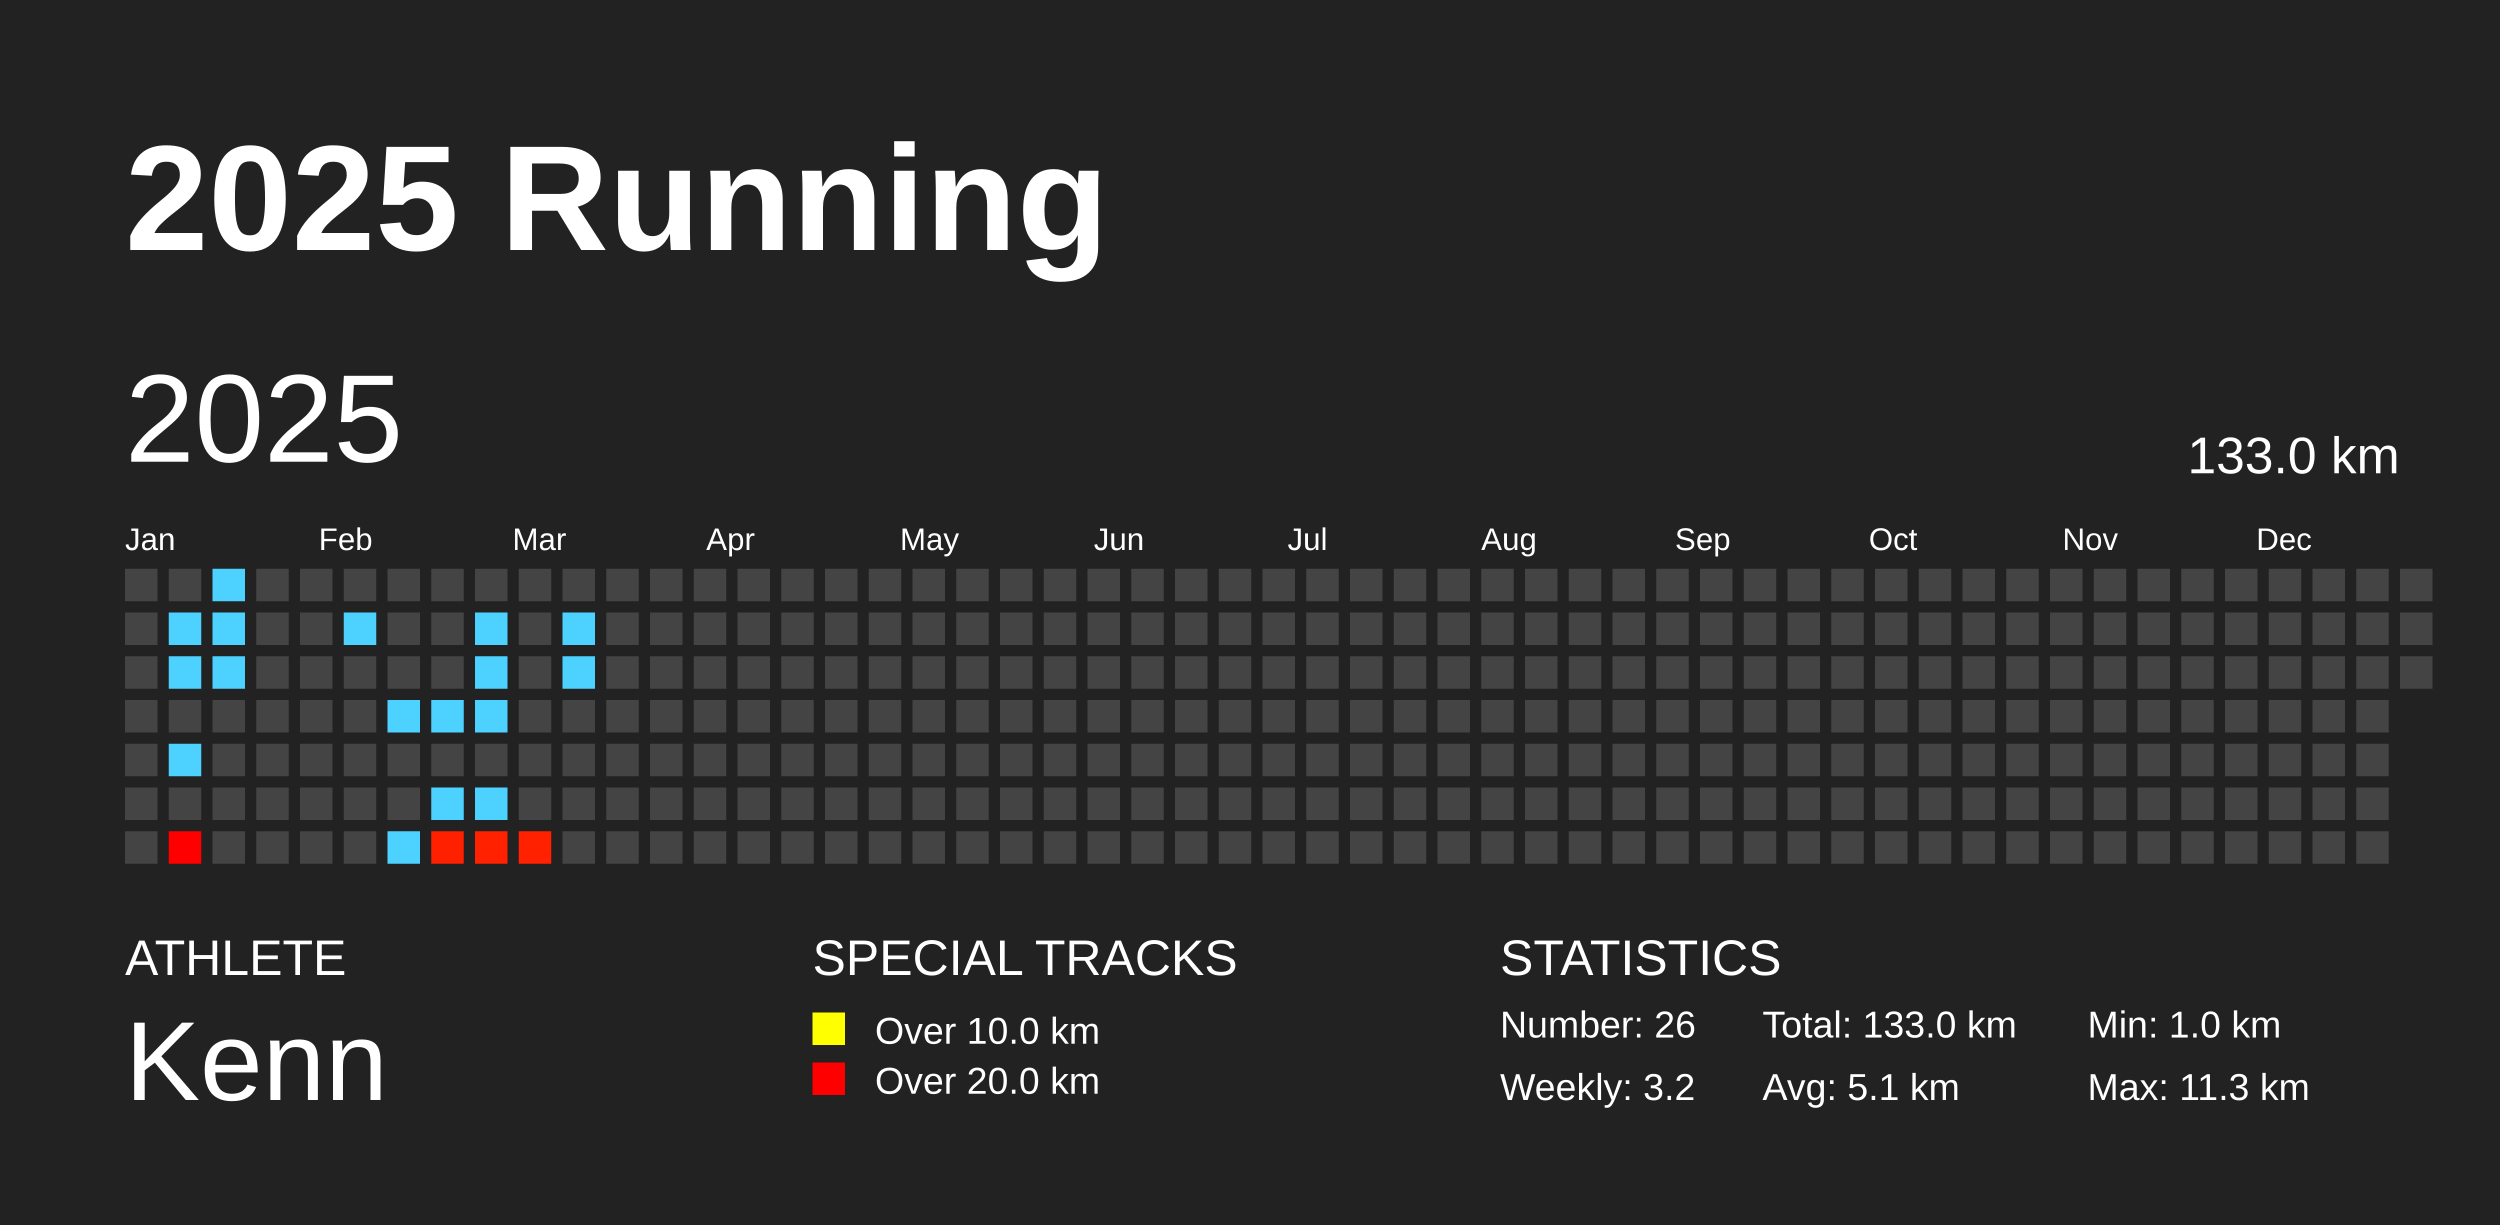
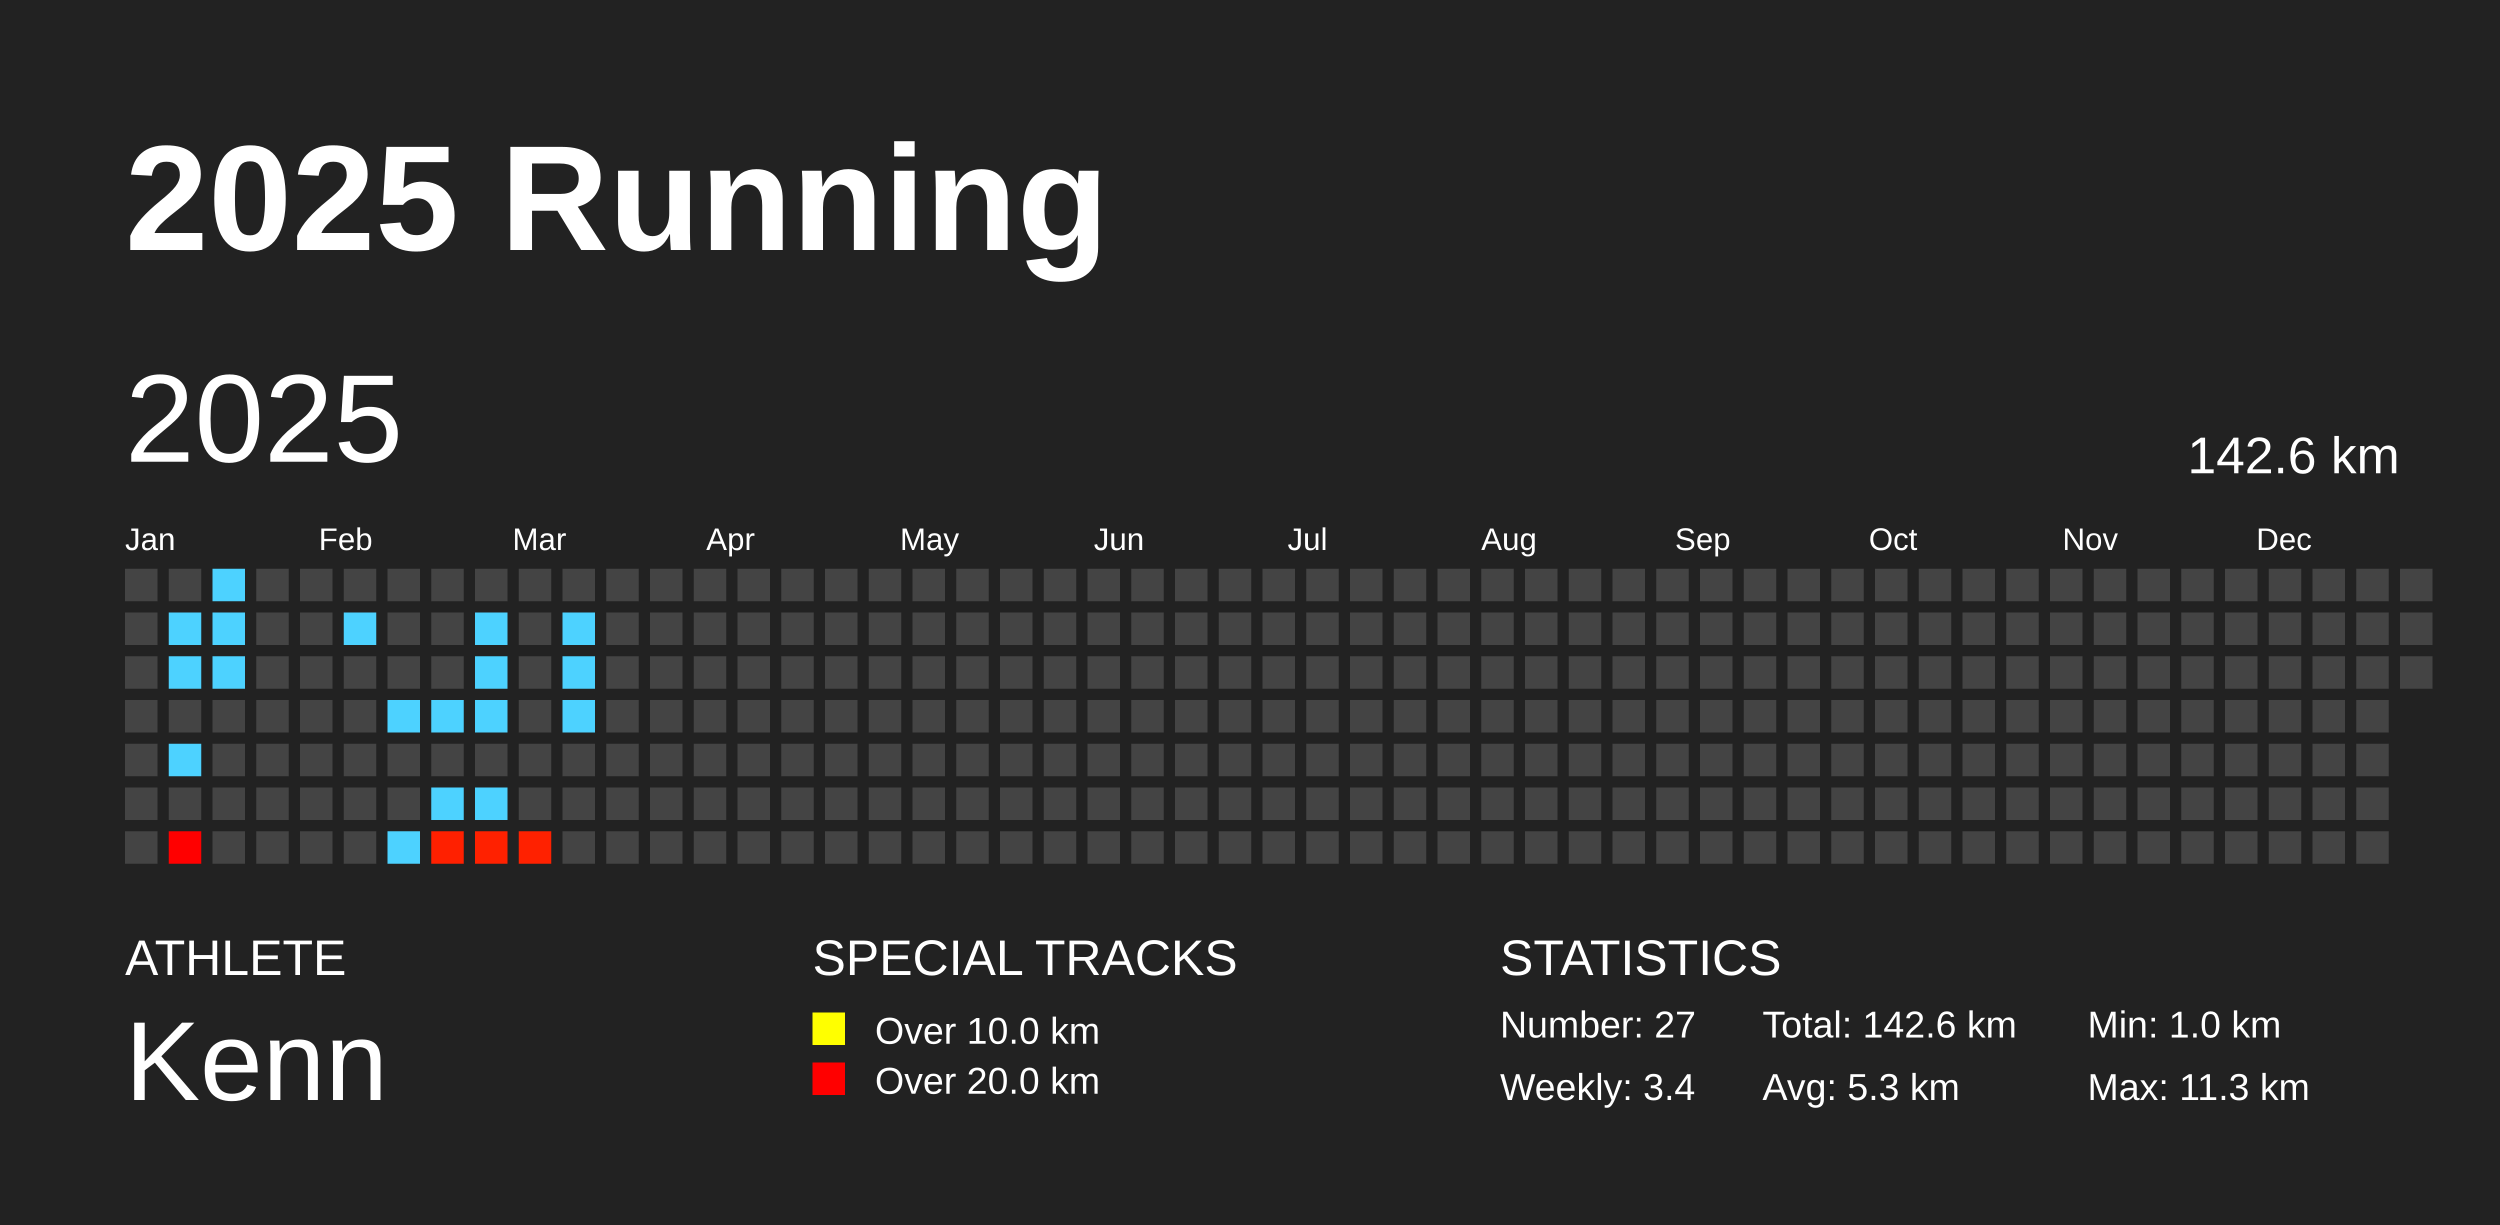
<svg xmlns="http://www.w3.org/2000/svg" baseProfile="full" height="98mm" version="1.1" viewBox="0,0,200,98" width="200mm">
  <defs />
  <rect fill="#222222" height="98" width="200" x="0" y="0" />
  <text fill="#FFFFFF" style="font-size:12px; font-family:Arial; font-weight:bold;" x="10" y="20">2025 Running</text>
  <text fill="#FFFFFF" style="font-size:4px; font-family:Arial" x="10" y="78">ATHLETE</text>
  <text fill="#FFFFFF" style="font-size:9px; font-family:Arial" x="10" y="88">Kenn</text>
  <text fill="#FFFFFF" style="font-size:4px; font-family:Arial" x="65" y="78">SPECIAL TRACKS</text>
  <rect fill="yellow" height="2.6" width="2.6" x="65" y="81" />
  <text fill="#FFFFFF" style="font-size:3px; font-family:Arial" x="70" y="83.5">Over 10.0 km</text>
  <rect fill="red" height="2.6" width="2.6" x="65" y="85" />
  <text fill="#FFFFFF" style="font-size:3px; font-family:Arial" x="70" y="87.5">Over 20.0 km</text>
  <text fill="#FFFFFF" style="font-size:4px; font-family:Arial" x="120" y="78">STATISTICS</text>
-   <text fill="#FFFFFF" style="font-size:3px; font-family:Arial" x="120" y="83">Number: 26</text>
-   <text fill="#FFFFFF" style="font-size:3px; font-family:Arial" x="120" y="88">Weekly: 3.2</text>
-   <text fill="#FFFFFF" style="font-size:3px; font-family:Arial" x="141" y="83">Total: 133.0 km</text>
-   <text fill="#FFFFFF" style="font-size:3px; font-family:Arial" x="141" y="88">Avg: 5.1 km</text>
+   <text fill="#FFFFFF" style="font-size:3px; font-family:Arial" x="120" y="83">Number: 27</text>
+   <text fill="#FFFFFF" style="font-size:3px; font-family:Arial" x="120" y="88">Weekly: 3.4</text>
+   <text fill="#FFFFFF" style="font-size:3px; font-family:Arial" x="141" y="83">Total: 142.6 km</text>
+   <text fill="#FFFFFF" style="font-size:3px; font-family:Arial" x="141" y="88">Avg: 5.3 km</text>
  <text fill="#FFFFFF" style="font-size:3px; font-family:Arial" x="167" y="83">Min: 1.0 km</text>
  <text fill="#FFFFFF" style="font-size:3px; font-family:Arial" x="167" y="88">Max: 11.3 km</text>
  <text dominant-baseline="hanging" fill="#FFFFFF" style="font-size:10.0px; font-family:Arial;" x="10" y="30">2025</text>
-   <text dominant-baseline="hanging" fill="#FFFFFF" style="font-size:4.125px; font-family:Arial;" x="175" y="35">133.0 km</text>
+   <text dominant-baseline="hanging" fill="#FFFFFF" style="font-size:4.125px; font-family:Arial;" x="175" y="35">142.6 km</text>
  <text fill="#FFFFFF" style="font-size:2.5px; font-family:Arial" x="10.0" y="44">Jan</text>
  <text fill="#FFFFFF" style="font-size:2.5px; font-family:Arial" x="25.5" y="44">Feb</text>
  <text fill="#FFFFFF" style="font-size:2.5px; font-family:Arial" x="41.0" y="44">Mar</text>
  <text fill="#FFFFFF" style="font-size:2.5px; font-family:Arial" x="56.5" y="44">Apr</text>
  <text fill="#FFFFFF" style="font-size:2.5px; font-family:Arial" x="72.0" y="44">May</text>
  <text fill="#FFFFFF" style="font-size:2.5px; font-family:Arial" x="87.5" y="44">Jun</text>
  <text fill="#FFFFFF" style="font-size:2.5px; font-family:Arial" x="103.0" y="44">Jul</text>
  <text fill="#FFFFFF" style="font-size:2.5px; font-family:Arial" x="118.5" y="44">Aug</text>
  <text fill="#FFFFFF" style="font-size:2.5px; font-family:Arial" x="134.0" y="44">Sep</text>
  <text fill="#FFFFFF" style="font-size:2.5px; font-family:Arial" x="149.5" y="44">Oct</text>
  <text fill="#FFFFFF" style="font-size:2.5px; font-family:Arial" x="165.0" y="44">Nov</text>
  <text fill="#FFFFFF" style="font-size:2.5px; font-family:Arial" x="180.5" y="44">Dec</text>
  <rect fill="#444444" height="2.6" width="2.6" x="10.0" y="45.5" />
  <rect fill="#444444" height="2.6" width="2.6" x="10.0" y="49.0" />
  <rect fill="#444444" height="2.6" width="2.6" x="10.0" y="52.5" />
  <rect fill="#444444" height="2.6" width="2.6" x="10.0" y="56.0" />
  <rect fill="#444444" height="2.6" width="2.6" x="10.0" y="59.5" />
  <rect fill="#444444" height="2.6" width="2.6" x="10.0" y="63.0" />
  <rect fill="#444444" height="2.6" width="2.6" x="10.0" y="66.5" />
  <rect fill="#444444" height="2.6" width="2.6" x="13.5" y="45.5" />
  <rect fill="#4dd2ff" height="2.6" width="2.6" x="13.5" y="49.0" />
  <rect fill="#4dd2ff" height="2.6" width="2.6" x="13.5" y="52.5" />
  <rect fill="#444444" height="2.6" width="2.6" x="13.5" y="56.0" />
  <rect fill="#4dd2ff" height="2.6" width="2.6" x="13.5" y="59.5" />
  <rect fill="#444444" height="2.6" width="2.6" x="13.5" y="63.0" />
  <rect fill="#ff0000" height="2.6" width="2.6" x="13.5" y="66.5" />
  <rect fill="#4dd2ff" height="2.6" width="2.6" x="17.0" y="45.5" />
  <rect fill="#4dd2ff" height="2.6" width="2.6" x="17.0" y="49.0" />
  <rect fill="#4dd2ff" height="2.6" width="2.6" x="17.0" y="52.5" />
  <rect fill="#444444" height="2.6" width="2.6" x="17.0" y="56.0" />
  <rect fill="#444444" height="2.6" width="2.6" x="17.0" y="59.5" />
  <rect fill="#444444" height="2.6" width="2.6" x="17.0" y="63.0" />
  <rect fill="#444444" height="2.6" width="2.6" x="17.0" y="66.5" />
  <rect fill="#444444" height="2.6" width="2.6" x="20.5" y="45.5" />
  <rect fill="#444444" height="2.6" width="2.6" x="20.5" y="49.0" />
  <rect fill="#444444" height="2.6" width="2.6" x="20.5" y="52.5" />
  <rect fill="#444444" height="2.6" width="2.6" x="20.5" y="56.0" />
  <rect fill="#444444" height="2.6" width="2.6" x="20.5" y="59.5" />
  <rect fill="#444444" height="2.6" width="2.6" x="20.5" y="63.0" />
  <rect fill="#444444" height="2.6" width="2.6" x="20.5" y="66.5" />
  <rect fill="#444444" height="2.6" width="2.6" x="24.0" y="45.5" />
  <rect fill="#444444" height="2.6" width="2.6" x="24.0" y="49.0" />
  <rect fill="#444444" height="2.6" width="2.6" x="24.0" y="52.5" />
  <rect fill="#444444" height="2.6" width="2.6" x="24.0" y="56.0" />
  <rect fill="#444444" height="2.6" width="2.6" x="24.0" y="59.5" />
  <rect fill="#444444" height="2.6" width="2.6" x="24.0" y="63.0" />
  <rect fill="#444444" height="2.6" width="2.6" x="24.0" y="66.5" />
  <rect fill="#444444" height="2.6" width="2.6" x="27.5" y="45.5" />
  <rect fill="#4dd2ff" height="2.6" width="2.6" x="27.5" y="49.0" />
  <rect fill="#444444" height="2.6" width="2.6" x="27.5" y="52.5" />
  <rect fill="#444444" height="2.6" width="2.6" x="27.5" y="56.0" />
  <rect fill="#444444" height="2.6" width="2.6" x="27.5" y="59.5" />
  <rect fill="#444444" height="2.6" width="2.6" x="27.5" y="63.0" />
  <rect fill="#444444" height="2.6" width="2.6" x="27.5" y="66.5" />
  <rect fill="#444444" height="2.6" width="2.6" x="31.0" y="45.5" />
  <rect fill="#444444" height="2.6" width="2.6" x="31.0" y="49.0" />
  <rect fill="#444444" height="2.6" width="2.6" x="31.0" y="52.5" />
  <rect fill="#4dd2ff" height="2.6" width="2.6" x="31.0" y="56.0" />
  <rect fill="#444444" height="2.6" width="2.6" x="31.0" y="59.5" />
  <rect fill="#444444" height="2.6" width="2.6" x="31.0" y="63.0" />
  <rect fill="#4dd2ff" height="2.6" width="2.6" x="31.0" y="66.5" />
  <rect fill="#444444" height="2.6" width="2.6" x="34.5" y="45.5" />
  <rect fill="#444444" height="2.6" width="2.6" x="34.5" y="49.0" />
  <rect fill="#444444" height="2.6" width="2.6" x="34.5" y="52.5" />
  <rect fill="#4dd2ff" height="2.6" width="2.6" x="34.5" y="56.0" />
  <rect fill="#444444" height="2.6" width="2.6" x="34.5" y="59.5" />
  <rect fill="#4dd2ff" height="2.6" width="2.6" x="34.5" y="63.0" />
  <rect fill="#ff2000" height="2.6" width="2.6" x="34.5" y="66.5" />
  <rect fill="#444444" height="2.6" width="2.6" x="38.0" y="45.5" />
  <rect fill="#4dd2ff" height="2.6" width="2.6" x="38.0" y="49.0" />
  <rect fill="#4dd2ff" height="2.6" width="2.6" x="38.0" y="52.5" />
  <rect fill="#4dd2ff" height="2.6" width="2.6" x="38.0" y="56.0" />
  <rect fill="#444444" height="2.6" width="2.6" x="38.0" y="59.5" />
  <rect fill="#4dd2ff" height="2.6" width="2.6" x="38.0" y="63.0" />
  <rect fill="#ff2100" height="2.6" width="2.6" x="38.0" y="66.5" />
  <rect fill="#444444" height="2.6" width="2.6" x="41.5" y="45.5" />
  <rect fill="#444444" height="2.6" width="2.6" x="41.5" y="49.0" />
  <rect fill="#444444" height="2.6" width="2.6" x="41.5" y="52.5" />
  <rect fill="#444444" height="2.6" width="2.6" x="41.5" y="56.0" />
  <rect fill="#444444" height="2.6" width="2.6" x="41.5" y="59.5" />
  <rect fill="#444444" height="2.6" width="2.6" x="41.5" y="63.0" />
  <rect fill="#ff2100" height="2.6" width="2.6" x="41.5" y="66.5" />
  <rect fill="#444444" height="2.6" width="2.6" x="45.0" y="45.5" />
  <rect fill="#4dd2ff" height="2.6" width="2.6" x="45.0" y="49.0" />
  <rect fill="#4dd2ff" height="2.6" width="2.6" x="45.0" y="52.5" />
-   <rect fill="#444444" height="2.6" width="2.6" x="45.0" y="56.0" />
+   <rect fill="#4dd2ff" height="2.6" width="2.6" x="45.0" y="56.0" />
  <rect fill="#444444" height="2.6" width="2.6" x="45.0" y="59.5" />
  <rect fill="#444444" height="2.6" width="2.6" x="45.0" y="63.0" />
  <rect fill="#444444" height="2.6" width="2.6" x="45.0" y="66.5" />
  <rect fill="#444444" height="2.6" width="2.6" x="48.5" y="45.5" />
  <rect fill="#444444" height="2.6" width="2.6" x="48.5" y="49.0" />
  <rect fill="#444444" height="2.6" width="2.6" x="48.5" y="52.5" />
  <rect fill="#444444" height="2.6" width="2.6" x="48.5" y="56.0" />
  <rect fill="#444444" height="2.6" width="2.6" x="48.5" y="59.5" />
  <rect fill="#444444" height="2.6" width="2.6" x="48.5" y="63.0" />
  <rect fill="#444444" height="2.6" width="2.6" x="48.5" y="66.5" />
  <rect fill="#444444" height="2.6" width="2.6" x="52.0" y="45.5" />
  <rect fill="#444444" height="2.6" width="2.6" x="52.0" y="49.0" />
  <rect fill="#444444" height="2.6" width="2.6" x="52.0" y="52.5" />
  <rect fill="#444444" height="2.6" width="2.6" x="52.0" y="56.0" />
  <rect fill="#444444" height="2.6" width="2.6" x="52.0" y="59.5" />
  <rect fill="#444444" height="2.6" width="2.6" x="52.0" y="63.0" />
  <rect fill="#444444" height="2.6" width="2.6" x="52.0" y="66.5" />
  <rect fill="#444444" height="2.6" width="2.6" x="55.5" y="45.5" />
  <rect fill="#444444" height="2.6" width="2.6" x="55.5" y="49.0" />
  <rect fill="#444444" height="2.6" width="2.6" x="55.5" y="52.5" />
  <rect fill="#444444" height="2.6" width="2.6" x="55.5" y="56.0" />
  <rect fill="#444444" height="2.6" width="2.6" x="55.5" y="59.5" />
  <rect fill="#444444" height="2.6" width="2.6" x="55.5" y="63.0" />
  <rect fill="#444444" height="2.6" width="2.6" x="55.5" y="66.5" />
  <rect fill="#444444" height="2.6" width="2.6" x="59.0" y="45.5" />
  <rect fill="#444444" height="2.6" width="2.6" x="59.0" y="49.0" />
  <rect fill="#444444" height="2.6" width="2.6" x="59.0" y="52.5" />
  <rect fill="#444444" height="2.6" width="2.6" x="59.0" y="56.0" />
  <rect fill="#444444" height="2.6" width="2.6" x="59.0" y="59.5" />
  <rect fill="#444444" height="2.6" width="2.6" x="59.0" y="63.0" />
  <rect fill="#444444" height="2.6" width="2.6" x="59.0" y="66.5" />
  <rect fill="#444444" height="2.6" width="2.6" x="62.5" y="45.5" />
  <rect fill="#444444" height="2.6" width="2.6" x="62.5" y="49.0" />
  <rect fill="#444444" height="2.6" width="2.6" x="62.5" y="52.5" />
  <rect fill="#444444" height="2.6" width="2.6" x="62.5" y="56.0" />
  <rect fill="#444444" height="2.6" width="2.6" x="62.5" y="59.5" />
  <rect fill="#444444" height="2.6" width="2.6" x="62.5" y="63.0" />
  <rect fill="#444444" height="2.6" width="2.6" x="62.5" y="66.5" />
  <rect fill="#444444" height="2.6" width="2.6" x="66.0" y="45.5" />
  <rect fill="#444444" height="2.6" width="2.6" x="66.0" y="49.0" />
  <rect fill="#444444" height="2.6" width="2.6" x="66.0" y="52.5" />
  <rect fill="#444444" height="2.6" width="2.6" x="66.0" y="56.0" />
  <rect fill="#444444" height="2.6" width="2.6" x="66.0" y="59.5" />
  <rect fill="#444444" height="2.6" width="2.6" x="66.0" y="63.0" />
  <rect fill="#444444" height="2.6" width="2.6" x="66.0" y="66.5" />
  <rect fill="#444444" height="2.6" width="2.6" x="69.5" y="45.5" />
  <rect fill="#444444" height="2.6" width="2.6" x="69.5" y="49.0" />
  <rect fill="#444444" height="2.6" width="2.6" x="69.5" y="52.5" />
  <rect fill="#444444" height="2.6" width="2.6" x="69.5" y="56.0" />
  <rect fill="#444444" height="2.6" width="2.6" x="69.5" y="59.5" />
  <rect fill="#444444" height="2.6" width="2.6" x="69.5" y="63.0" />
  <rect fill="#444444" height="2.6" width="2.6" x="69.5" y="66.5" />
  <rect fill="#444444" height="2.6" width="2.6" x="73.0" y="45.5" />
  <rect fill="#444444" height="2.6" width="2.6" x="73.0" y="49.0" />
  <rect fill="#444444" height="2.6" width="2.6" x="73.0" y="52.5" />
  <rect fill="#444444" height="2.6" width="2.6" x="73.0" y="56.0" />
  <rect fill="#444444" height="2.6" width="2.6" x="73.0" y="59.5" />
  <rect fill="#444444" height="2.6" width="2.6" x="73.0" y="63.0" />
  <rect fill="#444444" height="2.6" width="2.6" x="73.0" y="66.5" />
  <rect fill="#444444" height="2.6" width="2.6" x="76.5" y="45.5" />
  <rect fill="#444444" height="2.6" width="2.6" x="76.5" y="49.0" />
  <rect fill="#444444" height="2.6" width="2.6" x="76.5" y="52.5" />
  <rect fill="#444444" height="2.6" width="2.6" x="76.5" y="56.0" />
  <rect fill="#444444" height="2.6" width="2.6" x="76.5" y="59.5" />
  <rect fill="#444444" height="2.6" width="2.6" x="76.5" y="63.0" />
  <rect fill="#444444" height="2.6" width="2.6" x="76.5" y="66.5" />
  <rect fill="#444444" height="2.6" width="2.6" x="80.0" y="45.5" />
  <rect fill="#444444" height="2.6" width="2.6" x="80.0" y="49.0" />
  <rect fill="#444444" height="2.6" width="2.6" x="80.0" y="52.5" />
  <rect fill="#444444" height="2.6" width="2.6" x="80.0" y="56.0" />
  <rect fill="#444444" height="2.6" width="2.6" x="80.0" y="59.5" />
  <rect fill="#444444" height="2.6" width="2.6" x="80.0" y="63.0" />
  <rect fill="#444444" height="2.6" width="2.6" x="80.0" y="66.5" />
  <rect fill="#444444" height="2.6" width="2.6" x="83.5" y="45.5" />
  <rect fill="#444444" height="2.6" width="2.6" x="83.5" y="49.0" />
  <rect fill="#444444" height="2.6" width="2.6" x="83.5" y="52.5" />
  <rect fill="#444444" height="2.6" width="2.6" x="83.5" y="56.0" />
  <rect fill="#444444" height="2.6" width="2.6" x="83.5" y="59.5" />
  <rect fill="#444444" height="2.6" width="2.6" x="83.5" y="63.0" />
  <rect fill="#444444" height="2.6" width="2.6" x="83.5" y="66.5" />
  <rect fill="#444444" height="2.6" width="2.6" x="87.0" y="45.5" />
  <rect fill="#444444" height="2.6" width="2.6" x="87.0" y="49.0" />
  <rect fill="#444444" height="2.6" width="2.6" x="87.0" y="52.5" />
  <rect fill="#444444" height="2.6" width="2.6" x="87.0" y="56.0" />
  <rect fill="#444444" height="2.6" width="2.6" x="87.0" y="59.5" />
  <rect fill="#444444" height="2.6" width="2.6" x="87.0" y="63.0" />
  <rect fill="#444444" height="2.6" width="2.6" x="87.0" y="66.5" />
  <rect fill="#444444" height="2.6" width="2.6" x="90.5" y="45.5" />
  <rect fill="#444444" height="2.6" width="2.6" x="90.5" y="49.0" />
  <rect fill="#444444" height="2.6" width="2.6" x="90.5" y="52.5" />
  <rect fill="#444444" height="2.6" width="2.6" x="90.5" y="56.0" />
  <rect fill="#444444" height="2.6" width="2.6" x="90.5" y="59.5" />
  <rect fill="#444444" height="2.6" width="2.6" x="90.5" y="63.0" />
  <rect fill="#444444" height="2.6" width="2.6" x="90.5" y="66.5" />
  <rect fill="#444444" height="2.6" width="2.6" x="94.0" y="45.5" />
  <rect fill="#444444" height="2.6" width="2.6" x="94.0" y="49.0" />
  <rect fill="#444444" height="2.6" width="2.6" x="94.0" y="52.5" />
  <rect fill="#444444" height="2.6" width="2.6" x="94.0" y="56.0" />
  <rect fill="#444444" height="2.6" width="2.6" x="94.0" y="59.5" />
  <rect fill="#444444" height="2.6" width="2.6" x="94.0" y="63.0" />
  <rect fill="#444444" height="2.6" width="2.6" x="94.0" y="66.5" />
  <rect fill="#444444" height="2.6" width="2.6" x="97.5" y="45.5" />
  <rect fill="#444444" height="2.6" width="2.6" x="97.5" y="49.0" />
  <rect fill="#444444" height="2.6" width="2.6" x="97.5" y="52.5" />
  <rect fill="#444444" height="2.6" width="2.6" x="97.5" y="56.0" />
  <rect fill="#444444" height="2.6" width="2.6" x="97.5" y="59.5" />
  <rect fill="#444444" height="2.6" width="2.6" x="97.5" y="63.0" />
  <rect fill="#444444" height="2.6" width="2.6" x="97.5" y="66.5" />
  <rect fill="#444444" height="2.6" width="2.6" x="101.0" y="45.5" />
  <rect fill="#444444" height="2.6" width="2.6" x="101.0" y="49.0" />
  <rect fill="#444444" height="2.6" width="2.6" x="101.0" y="52.5" />
  <rect fill="#444444" height="2.6" width="2.6" x="101.0" y="56.0" />
  <rect fill="#444444" height="2.6" width="2.6" x="101.0" y="59.5" />
  <rect fill="#444444" height="2.6" width="2.6" x="101.0" y="63.0" />
  <rect fill="#444444" height="2.6" width="2.6" x="101.0" y="66.5" />
  <rect fill="#444444" height="2.6" width="2.6" x="104.5" y="45.5" />
  <rect fill="#444444" height="2.6" width="2.6" x="104.5" y="49.0" />
  <rect fill="#444444" height="2.6" width="2.6" x="104.5" y="52.5" />
  <rect fill="#444444" height="2.6" width="2.6" x="104.5" y="56.0" />
  <rect fill="#444444" height="2.6" width="2.6" x="104.5" y="59.5" />
  <rect fill="#444444" height="2.6" width="2.6" x="104.5" y="63.0" />
  <rect fill="#444444" height="2.6" width="2.6" x="104.5" y="66.5" />
  <rect fill="#444444" height="2.6" width="2.6" x="108.0" y="45.5" />
  <rect fill="#444444" height="2.6" width="2.6" x="108.0" y="49.0" />
  <rect fill="#444444" height="2.6" width="2.6" x="108.0" y="52.5" />
  <rect fill="#444444" height="2.6" width="2.6" x="108.0" y="56.0" />
  <rect fill="#444444" height="2.6" width="2.6" x="108.0" y="59.5" />
  <rect fill="#444444" height="2.6" width="2.6" x="108.0" y="63.0" />
  <rect fill="#444444" height="2.6" width="2.6" x="108.0" y="66.5" />
  <rect fill="#444444" height="2.6" width="2.6" x="111.5" y="45.5" />
  <rect fill="#444444" height="2.6" width="2.6" x="111.5" y="49.0" />
  <rect fill="#444444" height="2.6" width="2.6" x="111.5" y="52.5" />
  <rect fill="#444444" height="2.6" width="2.6" x="111.5" y="56.0" />
  <rect fill="#444444" height="2.6" width="2.6" x="111.5" y="59.5" />
  <rect fill="#444444" height="2.6" width="2.6" x="111.5" y="63.0" />
  <rect fill="#444444" height="2.6" width="2.6" x="111.5" y="66.5" />
  <rect fill="#444444" height="2.6" width="2.6" x="115.0" y="45.5" />
  <rect fill="#444444" height="2.6" width="2.6" x="115.0" y="49.0" />
  <rect fill="#444444" height="2.6" width="2.6" x="115.0" y="52.5" />
  <rect fill="#444444" height="2.6" width="2.6" x="115.0" y="56.0" />
  <rect fill="#444444" height="2.6" width="2.6" x="115.0" y="59.5" />
  <rect fill="#444444" height="2.6" width="2.6" x="115.0" y="63.0" />
  <rect fill="#444444" height="2.6" width="2.6" x="115.0" y="66.5" />
  <rect fill="#444444" height="2.6" width="2.6" x="118.5" y="45.5" />
  <rect fill="#444444" height="2.6" width="2.6" x="118.5" y="49.0" />
  <rect fill="#444444" height="2.6" width="2.6" x="118.5" y="52.5" />
  <rect fill="#444444" height="2.6" width="2.6" x="118.5" y="56.0" />
  <rect fill="#444444" height="2.6" width="2.6" x="118.5" y="59.5" />
  <rect fill="#444444" height="2.6" width="2.6" x="118.5" y="63.0" />
  <rect fill="#444444" height="2.6" width="2.6" x="118.5" y="66.5" />
  <rect fill="#444444" height="2.6" width="2.6" x="122.0" y="45.5" />
  <rect fill="#444444" height="2.6" width="2.6" x="122.0" y="49.0" />
  <rect fill="#444444" height="2.6" width="2.6" x="122.0" y="52.5" />
  <rect fill="#444444" height="2.6" width="2.6" x="122.0" y="56.0" />
  <rect fill="#444444" height="2.6" width="2.6" x="122.0" y="59.5" />
  <rect fill="#444444" height="2.6" width="2.6" x="122.0" y="63.0" />
  <rect fill="#444444" height="2.6" width="2.6" x="122.0" y="66.5" />
  <rect fill="#444444" height="2.6" width="2.6" x="125.5" y="45.5" />
  <rect fill="#444444" height="2.6" width="2.6" x="125.5" y="49.0" />
  <rect fill="#444444" height="2.6" width="2.6" x="125.5" y="52.5" />
  <rect fill="#444444" height="2.6" width="2.6" x="125.5" y="56.0" />
  <rect fill="#444444" height="2.6" width="2.6" x="125.5" y="59.5" />
  <rect fill="#444444" height="2.6" width="2.6" x="125.5" y="63.0" />
  <rect fill="#444444" height="2.6" width="2.6" x="125.5" y="66.5" />
  <rect fill="#444444" height="2.6" width="2.6" x="129.0" y="45.5" />
  <rect fill="#444444" height="2.6" width="2.6" x="129.0" y="49.0" />
  <rect fill="#444444" height="2.6" width="2.6" x="129.0" y="52.5" />
  <rect fill="#444444" height="2.6" width="2.6" x="129.0" y="56.0" />
  <rect fill="#444444" height="2.6" width="2.6" x="129.0" y="59.5" />
  <rect fill="#444444" height="2.6" width="2.6" x="129.0" y="63.0" />
  <rect fill="#444444" height="2.6" width="2.6" x="129.0" y="66.5" />
  <rect fill="#444444" height="2.6" width="2.6" x="132.5" y="45.5" />
  <rect fill="#444444" height="2.6" width="2.6" x="132.5" y="49.0" />
  <rect fill="#444444" height="2.6" width="2.6" x="132.5" y="52.5" />
  <rect fill="#444444" height="2.6" width="2.6" x="132.5" y="56.0" />
  <rect fill="#444444" height="2.6" width="2.6" x="132.5" y="59.5" />
  <rect fill="#444444" height="2.6" width="2.6" x="132.5" y="63.0" />
  <rect fill="#444444" height="2.6" width="2.6" x="132.5" y="66.5" />
  <rect fill="#444444" height="2.6" width="2.6" x="136.0" y="45.5" />
  <rect fill="#444444" height="2.6" width="2.6" x="136.0" y="49.0" />
  <rect fill="#444444" height="2.6" width="2.6" x="136.0" y="52.5" />
  <rect fill="#444444" height="2.6" width="2.6" x="136.0" y="56.0" />
  <rect fill="#444444" height="2.6" width="2.6" x="136.0" y="59.5" />
  <rect fill="#444444" height="2.6" width="2.6" x="136.0" y="63.0" />
  <rect fill="#444444" height="2.6" width="2.6" x="136.0" y="66.5" />
  <rect fill="#444444" height="2.6" width="2.6" x="139.5" y="45.5" />
  <rect fill="#444444" height="2.6" width="2.6" x="139.5" y="49.0" />
  <rect fill="#444444" height="2.6" width="2.6" x="139.5" y="52.5" />
  <rect fill="#444444" height="2.6" width="2.6" x="139.5" y="56.0" />
  <rect fill="#444444" height="2.6" width="2.6" x="139.5" y="59.5" />
  <rect fill="#444444" height="2.6" width="2.6" x="139.5" y="63.0" />
  <rect fill="#444444" height="2.6" width="2.6" x="139.5" y="66.5" />
  <rect fill="#444444" height="2.6" width="2.6" x="143.0" y="45.5" />
  <rect fill="#444444" height="2.6" width="2.6" x="143.0" y="49.0" />
  <rect fill="#444444" height="2.6" width="2.6" x="143.0" y="52.5" />
  <rect fill="#444444" height="2.6" width="2.6" x="143.0" y="56.0" />
  <rect fill="#444444" height="2.6" width="2.6" x="143.0" y="59.5" />
  <rect fill="#444444" height="2.6" width="2.6" x="143.0" y="63.0" />
  <rect fill="#444444" height="2.6" width="2.6" x="143.0" y="66.5" />
  <rect fill="#444444" height="2.6" width="2.6" x="146.5" y="45.5" />
  <rect fill="#444444" height="2.6" width="2.6" x="146.5" y="49.0" />
  <rect fill="#444444" height="2.6" width="2.6" x="146.5" y="52.5" />
  <rect fill="#444444" height="2.6" width="2.6" x="146.5" y="56.0" />
  <rect fill="#444444" height="2.6" width="2.6" x="146.5" y="59.5" />
  <rect fill="#444444" height="2.6" width="2.6" x="146.5" y="63.0" />
  <rect fill="#444444" height="2.6" width="2.6" x="146.5" y="66.5" />
  <rect fill="#444444" height="2.6" width="2.6" x="150.0" y="45.5" />
  <rect fill="#444444" height="2.6" width="2.6" x="150.0" y="49.0" />
  <rect fill="#444444" height="2.6" width="2.6" x="150.0" y="52.5" />
  <rect fill="#444444" height="2.6" width="2.6" x="150.0" y="56.0" />
  <rect fill="#444444" height="2.6" width="2.6" x="150.0" y="59.5" />
  <rect fill="#444444" height="2.6" width="2.6" x="150.0" y="63.0" />
  <rect fill="#444444" height="2.6" width="2.6" x="150.0" y="66.5" />
  <rect fill="#444444" height="2.6" width="2.6" x="153.5" y="45.5" />
  <rect fill="#444444" height="2.6" width="2.6" x="153.5" y="49.0" />
  <rect fill="#444444" height="2.6" width="2.6" x="153.5" y="52.5" />
  <rect fill="#444444" height="2.6" width="2.6" x="153.5" y="56.0" />
  <rect fill="#444444" height="2.6" width="2.6" x="153.5" y="59.5" />
  <rect fill="#444444" height="2.6" width="2.6" x="153.5" y="63.0" />
  <rect fill="#444444" height="2.6" width="2.6" x="153.5" y="66.5" />
  <rect fill="#444444" height="2.6" width="2.6" x="157.0" y="45.5" />
  <rect fill="#444444" height="2.6" width="2.6" x="157.0" y="49.0" />
  <rect fill="#444444" height="2.6" width="2.6" x="157.0" y="52.5" />
  <rect fill="#444444" height="2.6" width="2.6" x="157.0" y="56.0" />
  <rect fill="#444444" height="2.6" width="2.6" x="157.0" y="59.5" />
  <rect fill="#444444" height="2.6" width="2.6" x="157.0" y="63.0" />
  <rect fill="#444444" height="2.6" width="2.6" x="157.0" y="66.5" />
  <rect fill="#444444" height="2.6" width="2.6" x="160.5" y="45.5" />
  <rect fill="#444444" height="2.6" width="2.6" x="160.5" y="49.0" />
  <rect fill="#444444" height="2.6" width="2.6" x="160.5" y="52.5" />
  <rect fill="#444444" height="2.6" width="2.6" x="160.5" y="56.0" />
  <rect fill="#444444" height="2.6" width="2.6" x="160.5" y="59.5" />
  <rect fill="#444444" height="2.6" width="2.6" x="160.5" y="63.0" />
  <rect fill="#444444" height="2.6" width="2.6" x="160.5" y="66.5" />
  <rect fill="#444444" height="2.6" width="2.6" x="164.0" y="45.5" />
  <rect fill="#444444" height="2.6" width="2.6" x="164.0" y="49.0" />
  <rect fill="#444444" height="2.6" width="2.6" x="164.0" y="52.5" />
  <rect fill="#444444" height="2.6" width="2.6" x="164.0" y="56.0" />
  <rect fill="#444444" height="2.6" width="2.6" x="164.0" y="59.5" />
  <rect fill="#444444" height="2.6" width="2.6" x="164.0" y="63.0" />
  <rect fill="#444444" height="2.6" width="2.6" x="164.0" y="66.5" />
  <rect fill="#444444" height="2.6" width="2.6" x="167.5" y="45.5" />
  <rect fill="#444444" height="2.6" width="2.6" x="167.5" y="49.0" />
  <rect fill="#444444" height="2.6" width="2.6" x="167.5" y="52.5" />
  <rect fill="#444444" height="2.6" width="2.6" x="167.5" y="56.0" />
  <rect fill="#444444" height="2.6" width="2.6" x="167.5" y="59.5" />
  <rect fill="#444444" height="2.6" width="2.6" x="167.5" y="63.0" />
  <rect fill="#444444" height="2.6" width="2.6" x="167.5" y="66.5" />
  <rect fill="#444444" height="2.6" width="2.6" x="171.0" y="45.5" />
  <rect fill="#444444" height="2.6" width="2.6" x="171.0" y="49.0" />
  <rect fill="#444444" height="2.6" width="2.6" x="171.0" y="52.5" />
  <rect fill="#444444" height="2.6" width="2.6" x="171.0" y="56.0" />
  <rect fill="#444444" height="2.6" width="2.6" x="171.0" y="59.5" />
  <rect fill="#444444" height="2.6" width="2.6" x="171.0" y="63.0" />
  <rect fill="#444444" height="2.6" width="2.6" x="171.0" y="66.5" />
  <rect fill="#444444" height="2.6" width="2.6" x="174.5" y="45.5" />
  <rect fill="#444444" height="2.6" width="2.6" x="174.5" y="49.0" />
  <rect fill="#444444" height="2.6" width="2.6" x="174.5" y="52.5" />
  <rect fill="#444444" height="2.6" width="2.6" x="174.5" y="56.0" />
  <rect fill="#444444" height="2.6" width="2.6" x="174.5" y="59.5" />
  <rect fill="#444444" height="2.6" width="2.6" x="174.5" y="63.0" />
  <rect fill="#444444" height="2.6" width="2.6" x="174.5" y="66.5" />
  <rect fill="#444444" height="2.6" width="2.6" x="178.0" y="45.5" />
  <rect fill="#444444" height="2.6" width="2.6" x="178.0" y="49.0" />
  <rect fill="#444444" height="2.6" width="2.6" x="178.0" y="52.5" />
  <rect fill="#444444" height="2.6" width="2.6" x="178.0" y="56.0" />
  <rect fill="#444444" height="2.6" width="2.6" x="178.0" y="59.5" />
  <rect fill="#444444" height="2.6" width="2.6" x="178.0" y="63.0" />
  <rect fill="#444444" height="2.6" width="2.6" x="178.0" y="66.5" />
  <rect fill="#444444" height="2.6" width="2.6" x="181.5" y="45.5" />
  <rect fill="#444444" height="2.6" width="2.6" x="181.5" y="49.0" />
  <rect fill="#444444" height="2.6" width="2.6" x="181.5" y="52.5" />
  <rect fill="#444444" height="2.6" width="2.6" x="181.5" y="56.0" />
  <rect fill="#444444" height="2.6" width="2.6" x="181.5" y="59.5" />
  <rect fill="#444444" height="2.6" width="2.6" x="181.5" y="63.0" />
  <rect fill="#444444" height="2.6" width="2.6" x="181.5" y="66.5" />
  <rect fill="#444444" height="2.6" width="2.6" x="185.0" y="45.5" />
  <rect fill="#444444" height="2.6" width="2.6" x="185.0" y="49.0" />
  <rect fill="#444444" height="2.6" width="2.6" x="185.0" y="52.5" />
  <rect fill="#444444" height="2.6" width="2.6" x="185.0" y="56.0" />
  <rect fill="#444444" height="2.6" width="2.6" x="185.0" y="59.5" />
  <rect fill="#444444" height="2.6" width="2.6" x="185.0" y="63.0" />
  <rect fill="#444444" height="2.6" width="2.6" x="185.0" y="66.5" />
  <rect fill="#444444" height="2.6" width="2.6" x="188.5" y="45.5" />
  <rect fill="#444444" height="2.6" width="2.6" x="188.5" y="49.0" />
  <rect fill="#444444" height="2.6" width="2.6" x="188.5" y="52.5" />
  <rect fill="#444444" height="2.6" width="2.6" x="188.5" y="56.0" />
  <rect fill="#444444" height="2.6" width="2.6" x="188.5" y="59.5" />
  <rect fill="#444444" height="2.6" width="2.6" x="188.5" y="63.0" />
  <rect fill="#444444" height="2.6" width="2.6" x="188.5" y="66.5" />
  <rect fill="#444444" height="2.6" width="2.6" x="192.0" y="45.5" />
  <rect fill="#444444" height="2.6" width="2.6" x="192.0" y="49.0" />
  <rect fill="#444444" height="2.6" width="2.6" x="192.0" y="52.5" />
</svg>
